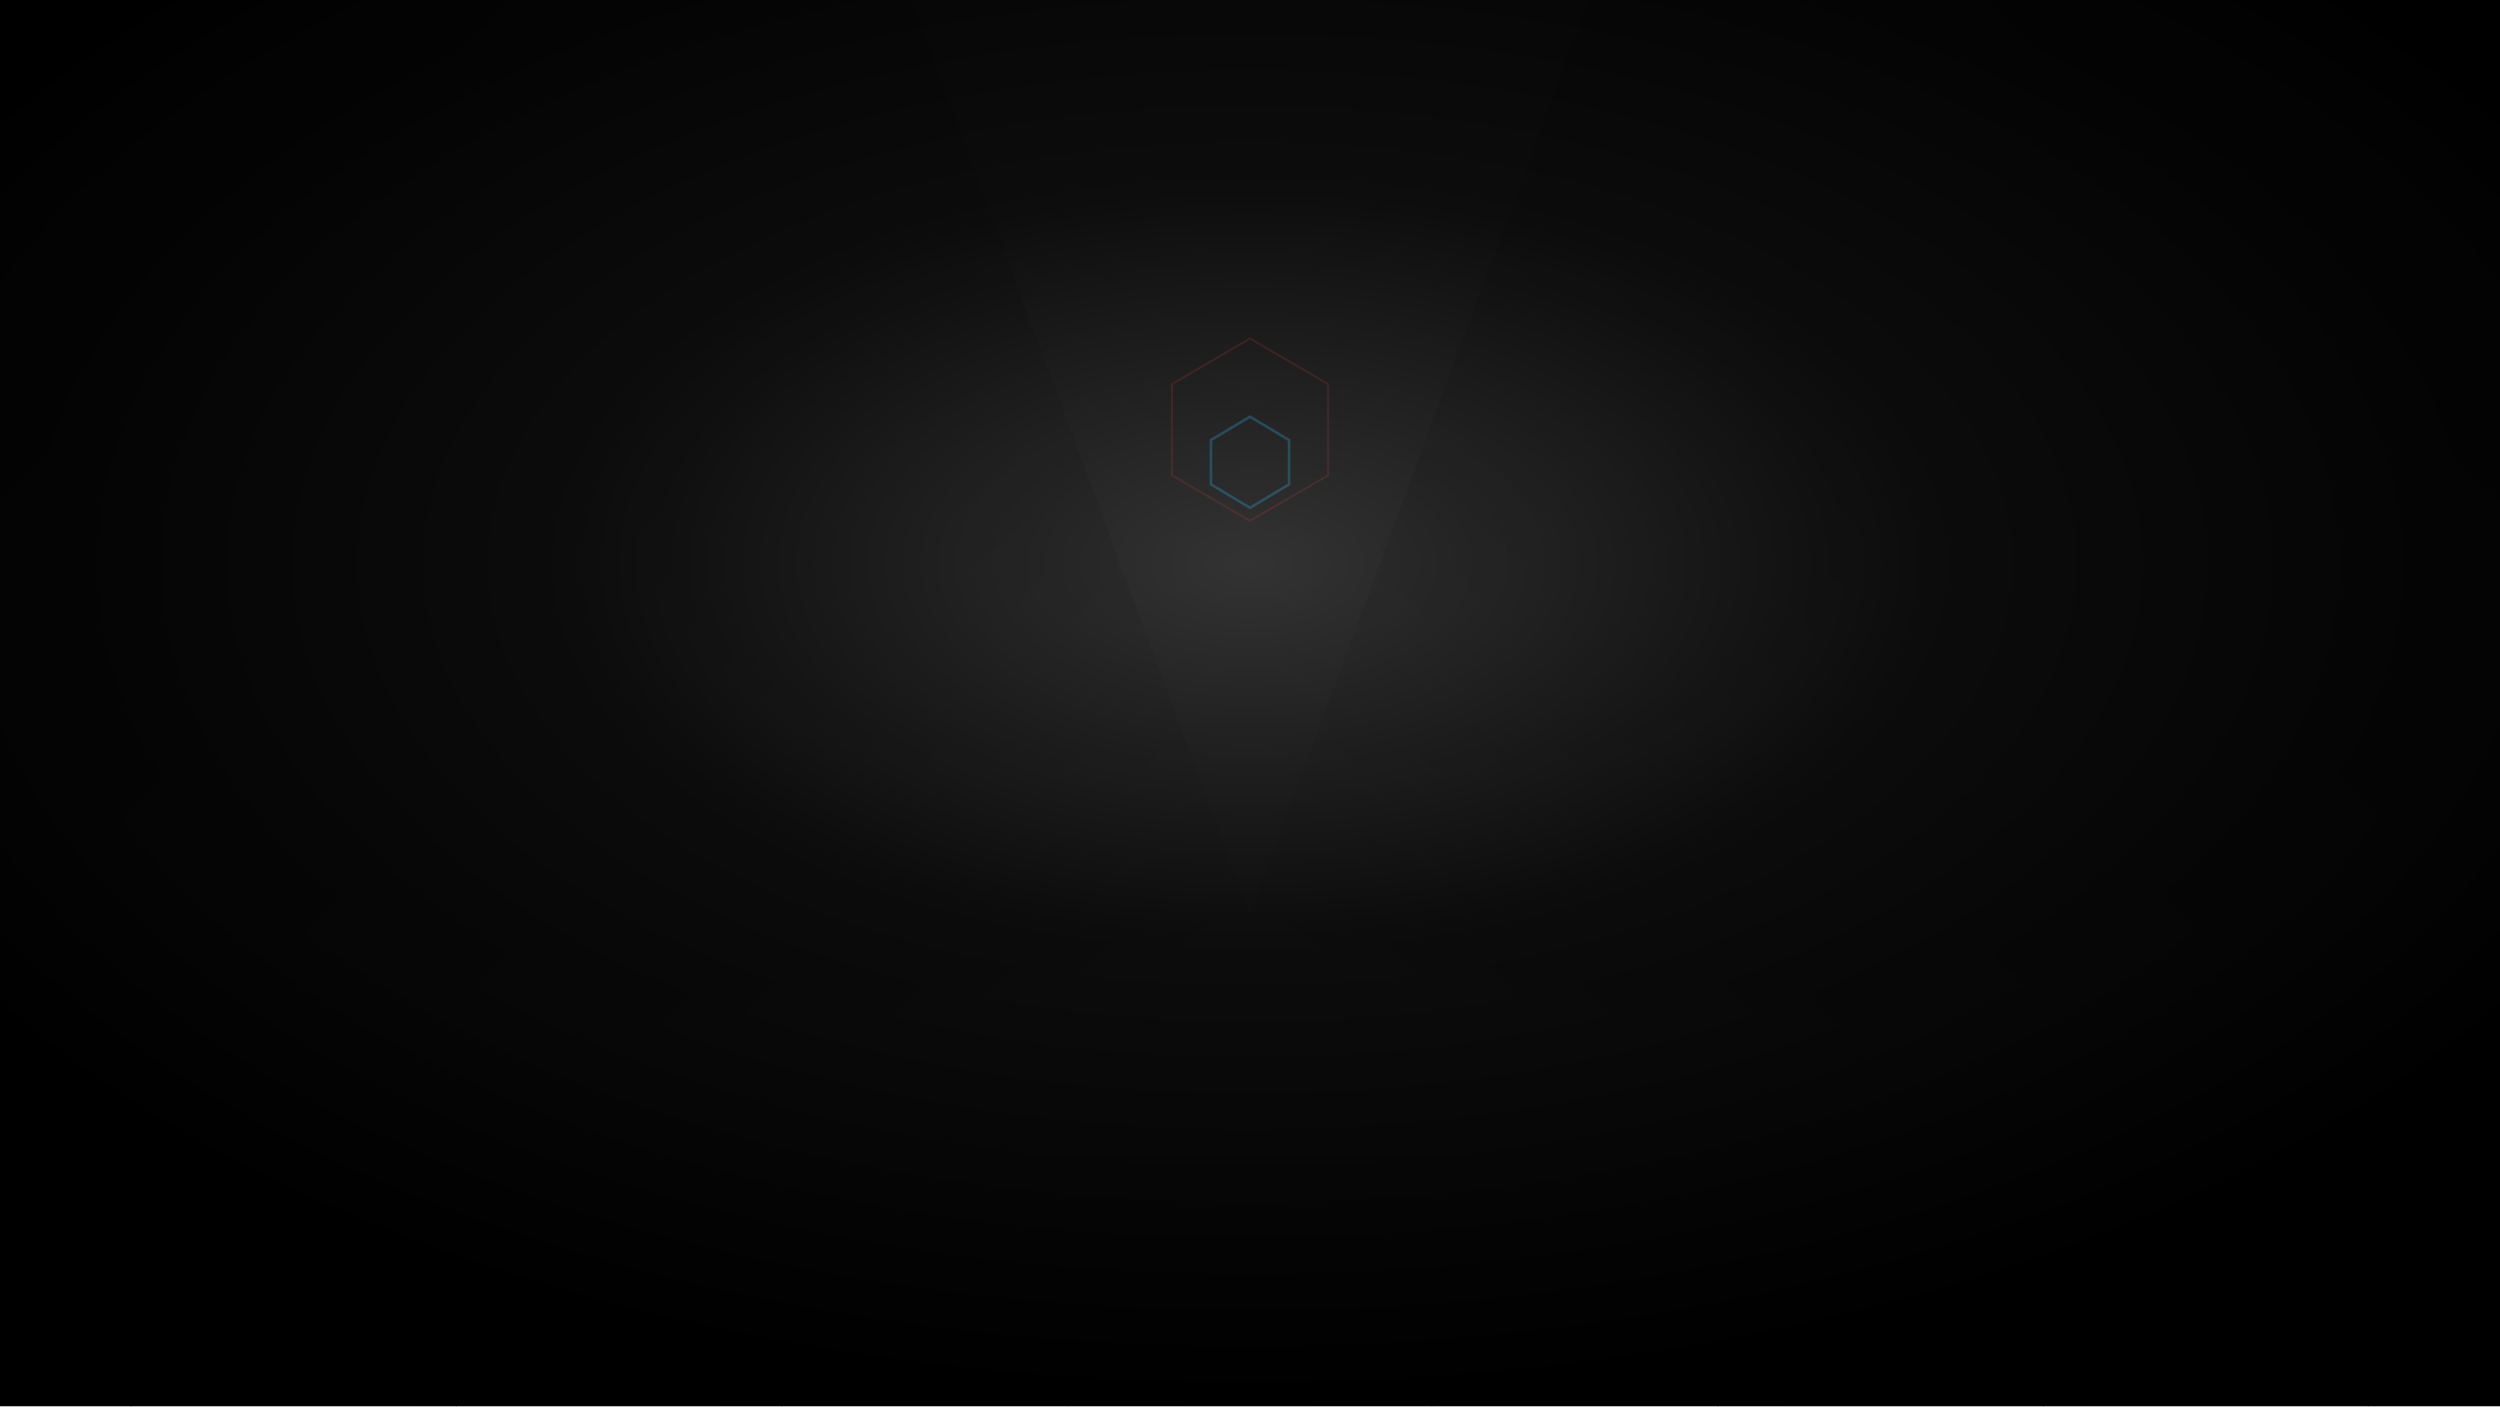
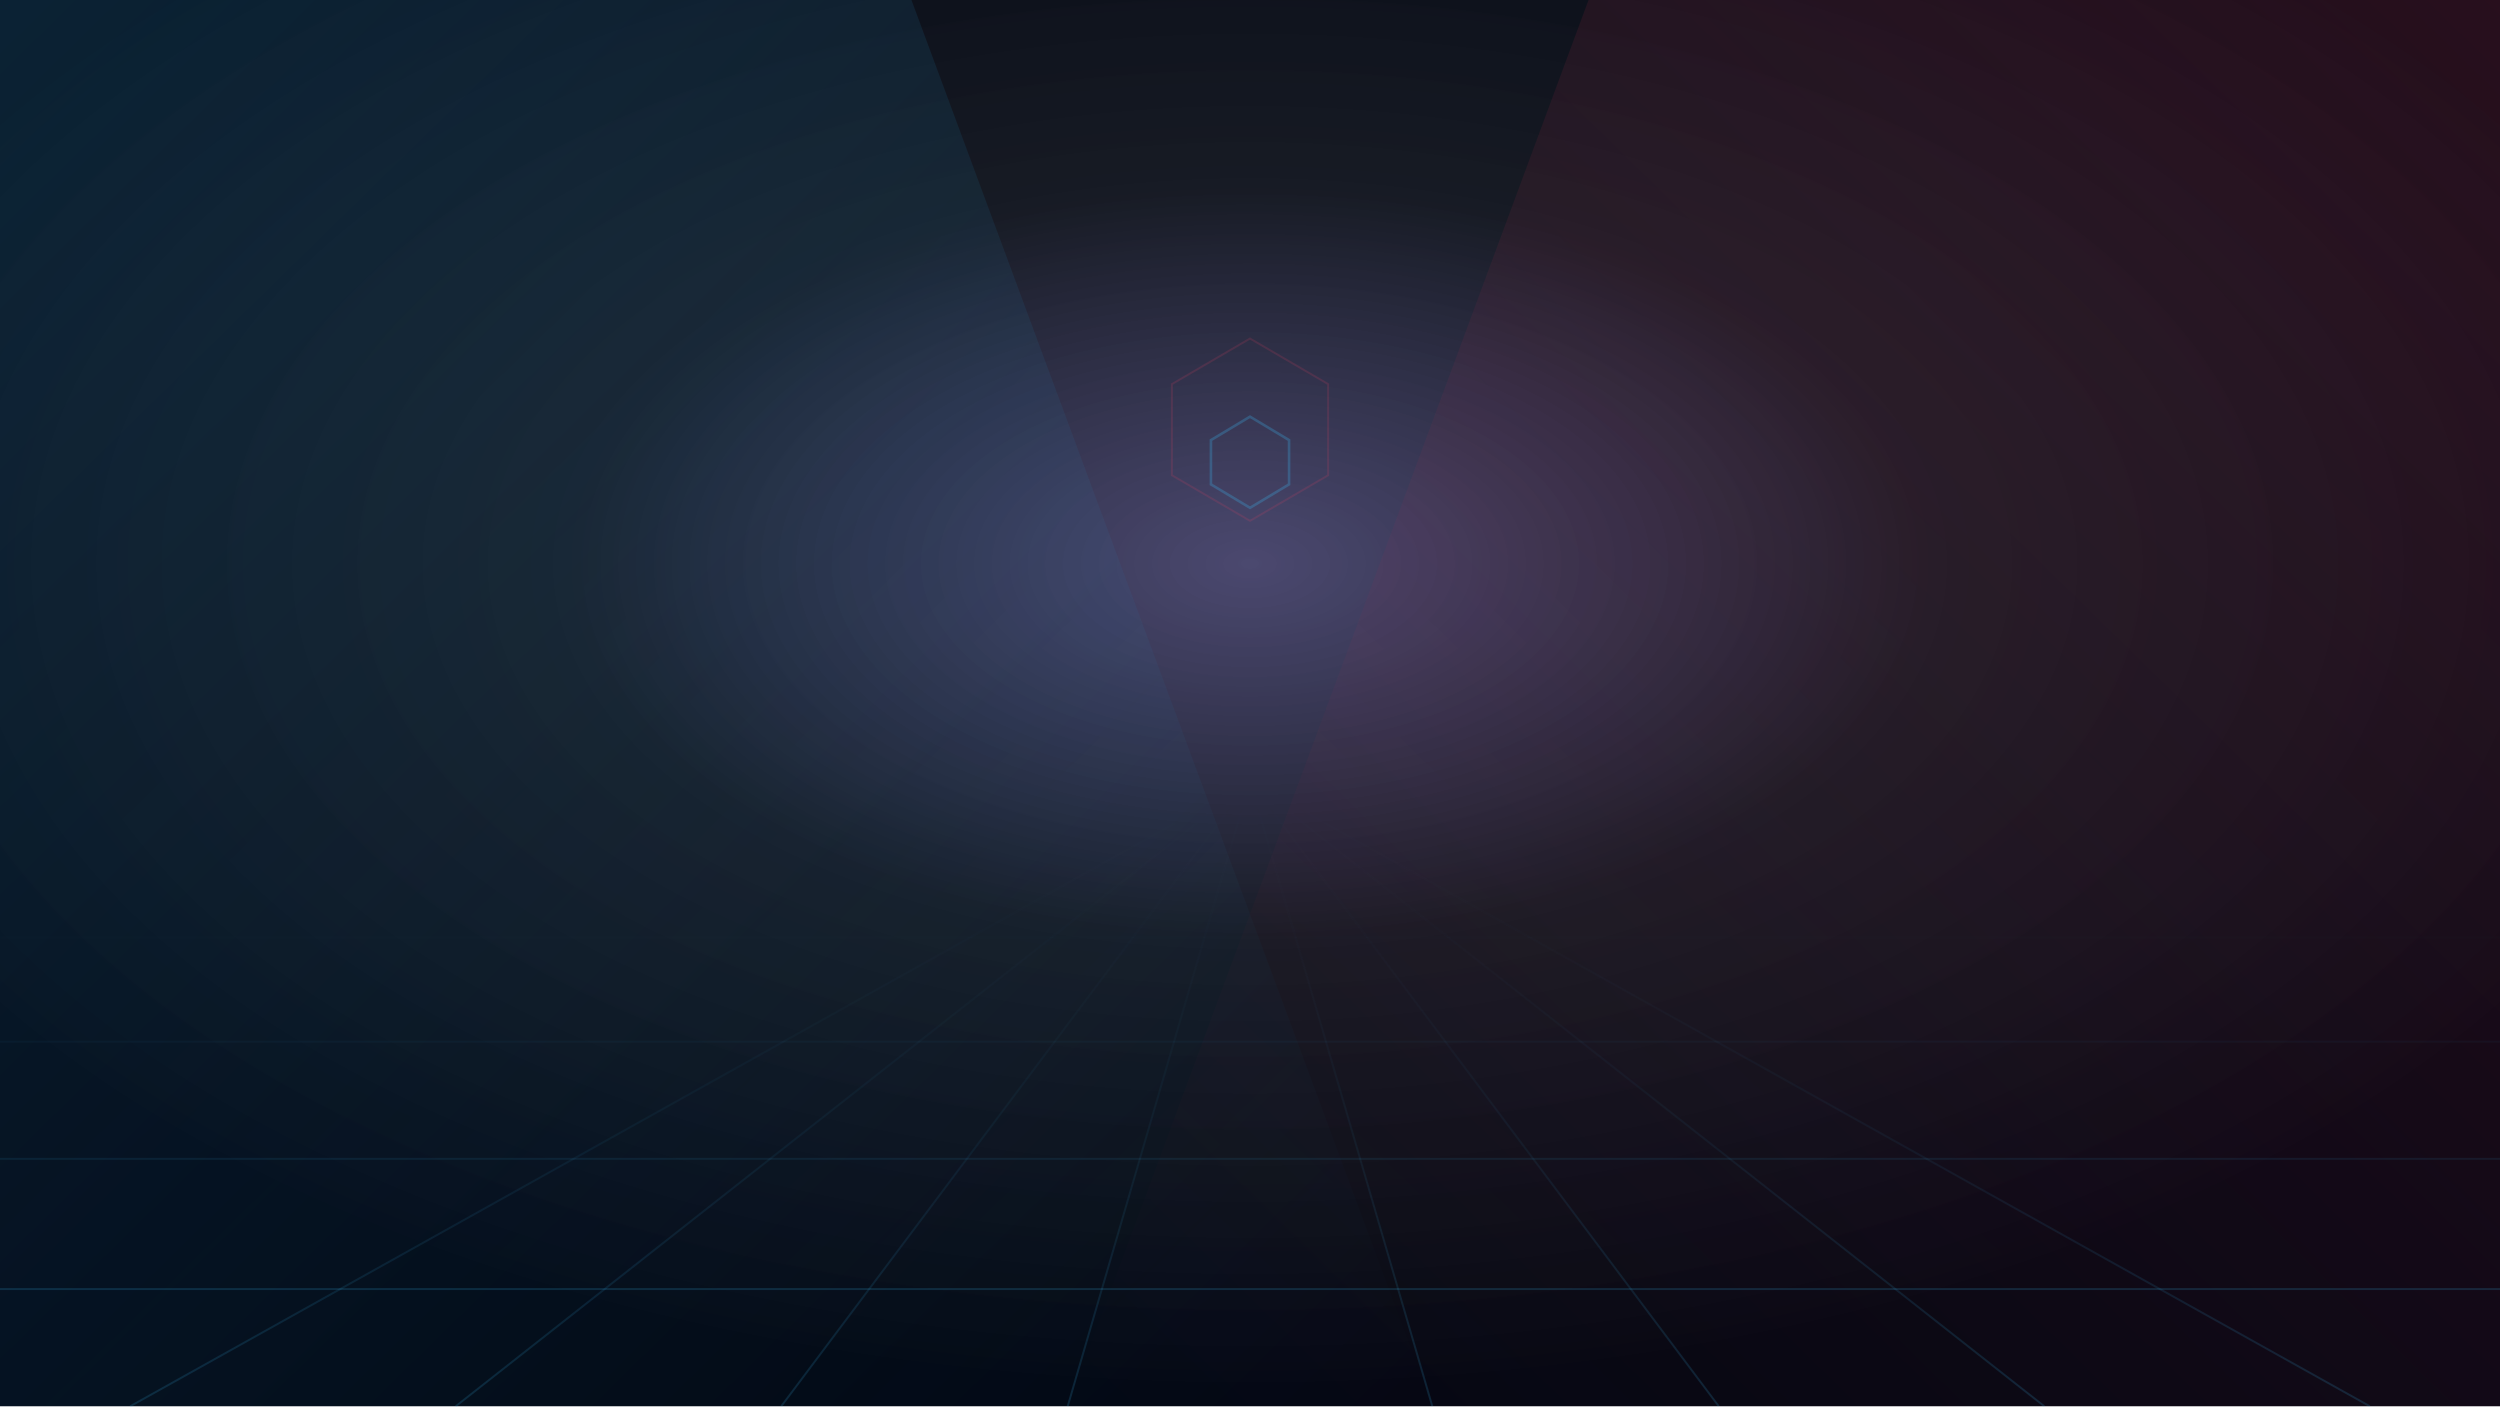
<svg xmlns="http://www.w3.org/2000/svg" width="1920" height="1080" viewBox="0 0 1920 1080" fill="none">
  <defs>
    <radialGradient id="heroCenterGlow" cx="50%" cy="40%" r="60%">
-       <stop offset="0%" stopColor="#1E1B4B" stop-opacity="0.8" />
-       <stop offset="45%" stopColor="#0B0F19" stop-opacity="0.95" />
-       <stop offset="100%" stopColor="#030712" />
+       <stop offset="0%" stop-color="#1E1B4B" stop-opacity="0.8" />
+       <stop offset="45%" stop-color="#0B0F19" stop-opacity="0.95" />
+       <stop offset="100%" stop-color="#030712" />
    </radialGradient>
    <linearGradient id="neonCyanBeam" x1="0" y1="0" x2="1" y2="1">
-       <stop stopColor="#38BDF8" stop-opacity="0.15" />
-       <stop offset="1" stopColor="#0284C7" stop-opacity="0" />
+       <stop stop-color="#38BDF8" stop-opacity="0.15" />
+       <stop offset="1" stop-color="#0284C7" stop-opacity="0" />
    </linearGradient>
    <linearGradient id="neonCrimsonBeam" x1="1" y1="0" x2="0" y2="1">
-       <stop stopColor="#F43F5E" stop-opacity="0.15" />
-       <stop offset="1" stopColor="#9F1239" stop-opacity="0" />
+       <stop stop-color="#F43F5E" stop-opacity="0.15" />
+       <stop offset="1" stop-color="#9F1239" stop-opacity="0" />
    </linearGradient>
    <linearGradient id="gridGrad" x1="0" y1="0" x2="0" y2="1">
-       <stop stopColor="#1E293B" stop-opacity="0" />
-       <stop offset="0.6" stopColor="#38BDF8" stop-opacity="0.08" />
-       <stop offset="1" stopColor="#38BDF8" stop-opacity="0.2" />
+       <stop stop-color="#1E293B" stop-opacity="0" />
+       <stop offset="0.6" stop-color="#38BDF8" stop-opacity="0.08" />
+       <stop offset="1" stop-color="#38BDF8" stop-opacity="0.2" />
    </linearGradient>
  </defs>
  <rect width="1920" height="1080" fill="url(#heroCenterGlow)" />
  <polygon points="0,0 700,0 1100,1080 0,1080" fill="url(#neonCyanBeam)" />
  <polygon points="1220,0 1920,0 1920,1080 820,1080" fill="url(#neonCrimsonBeam)" />
  <g opacity="0.8">
    <path d="M0 650H1920M0 720H1920M0 800H1920M0 890H1920M0 990H1920" stroke="url(#gridGrad)" stroke-width="1.5" />
    <path d="M960 600L100 1080M960 600L350 1080M960 600L600 1080M960 600L820 1080M960 600L1100 1080M960 600L1320 1080M960 600L1570 1080M960 600L1820 1080" stroke="url(#gridGrad)" stroke-width="1.5" />
  </g>
  <polygon points="960,320 990,338 990,372 960,390 930,372 930,338" stroke="#38BDF8" stroke-width="2" stroke-opacity="0.25" fill="none" />
  <polygon points="960,260 1020,295 1020,365 960,400 900,365 900,295" stroke="#F43F5E" stroke-width="1.5" stroke-opacity="0.15" fill="none" />
</svg>
